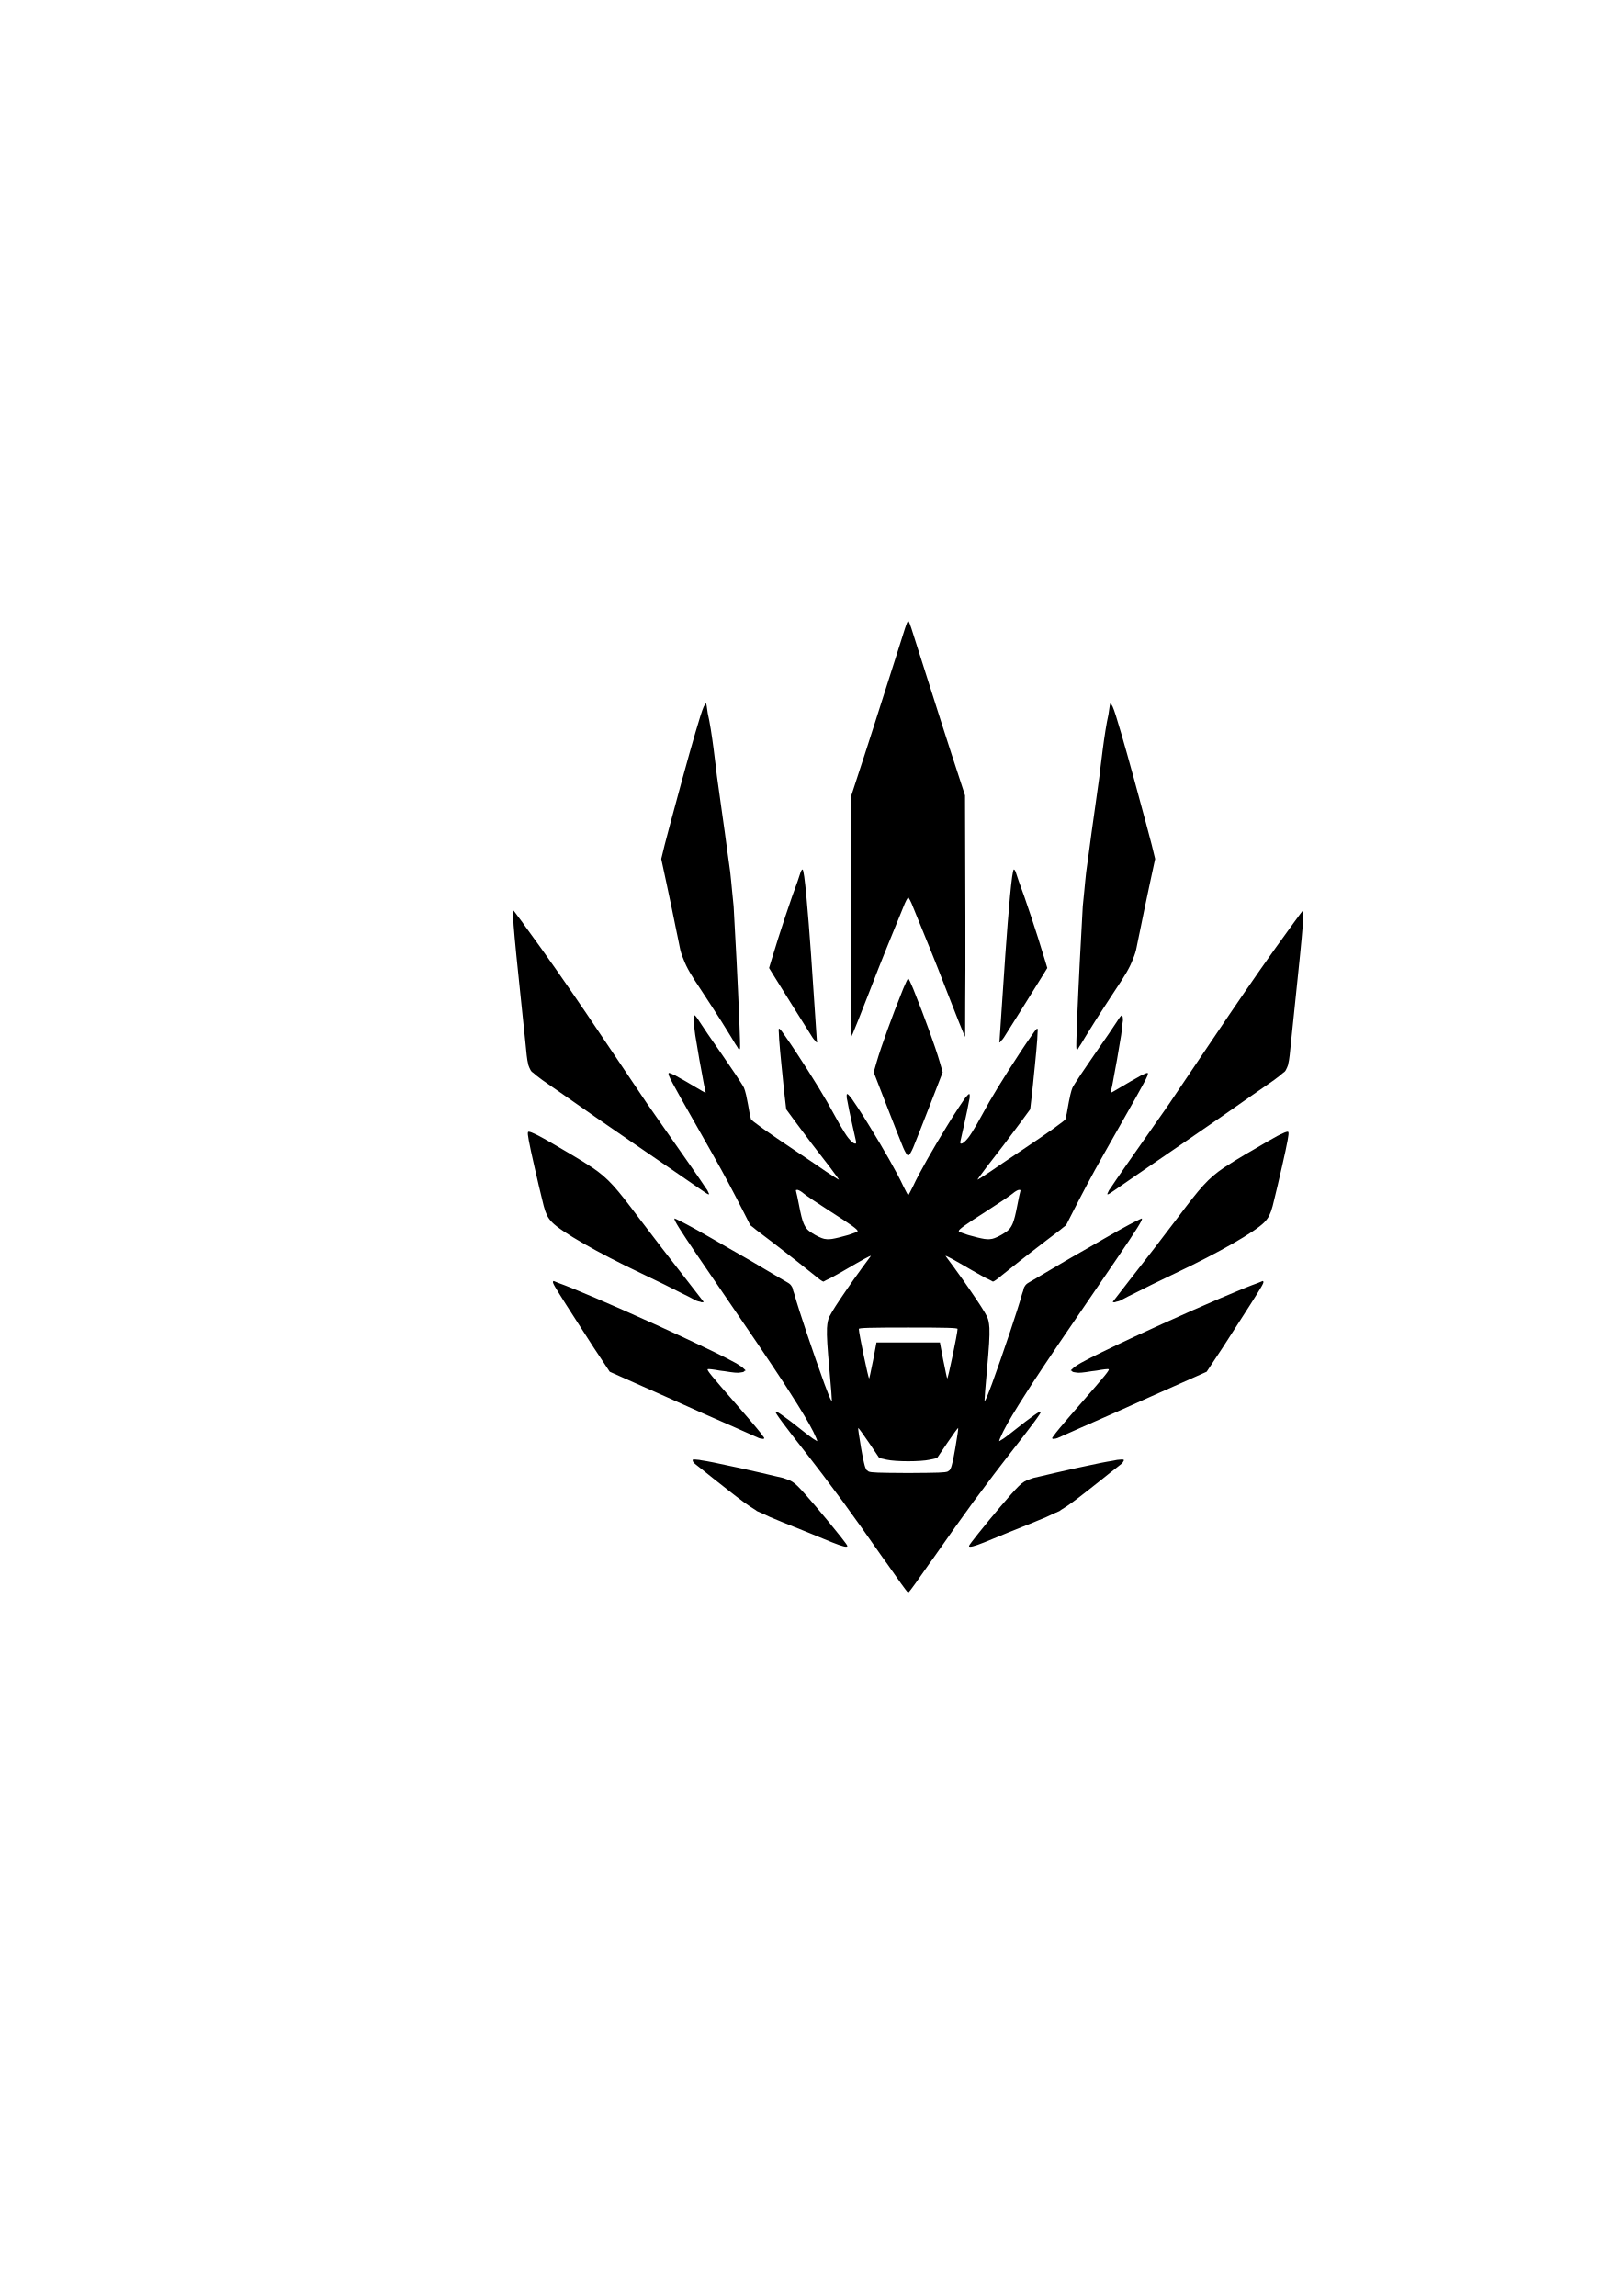
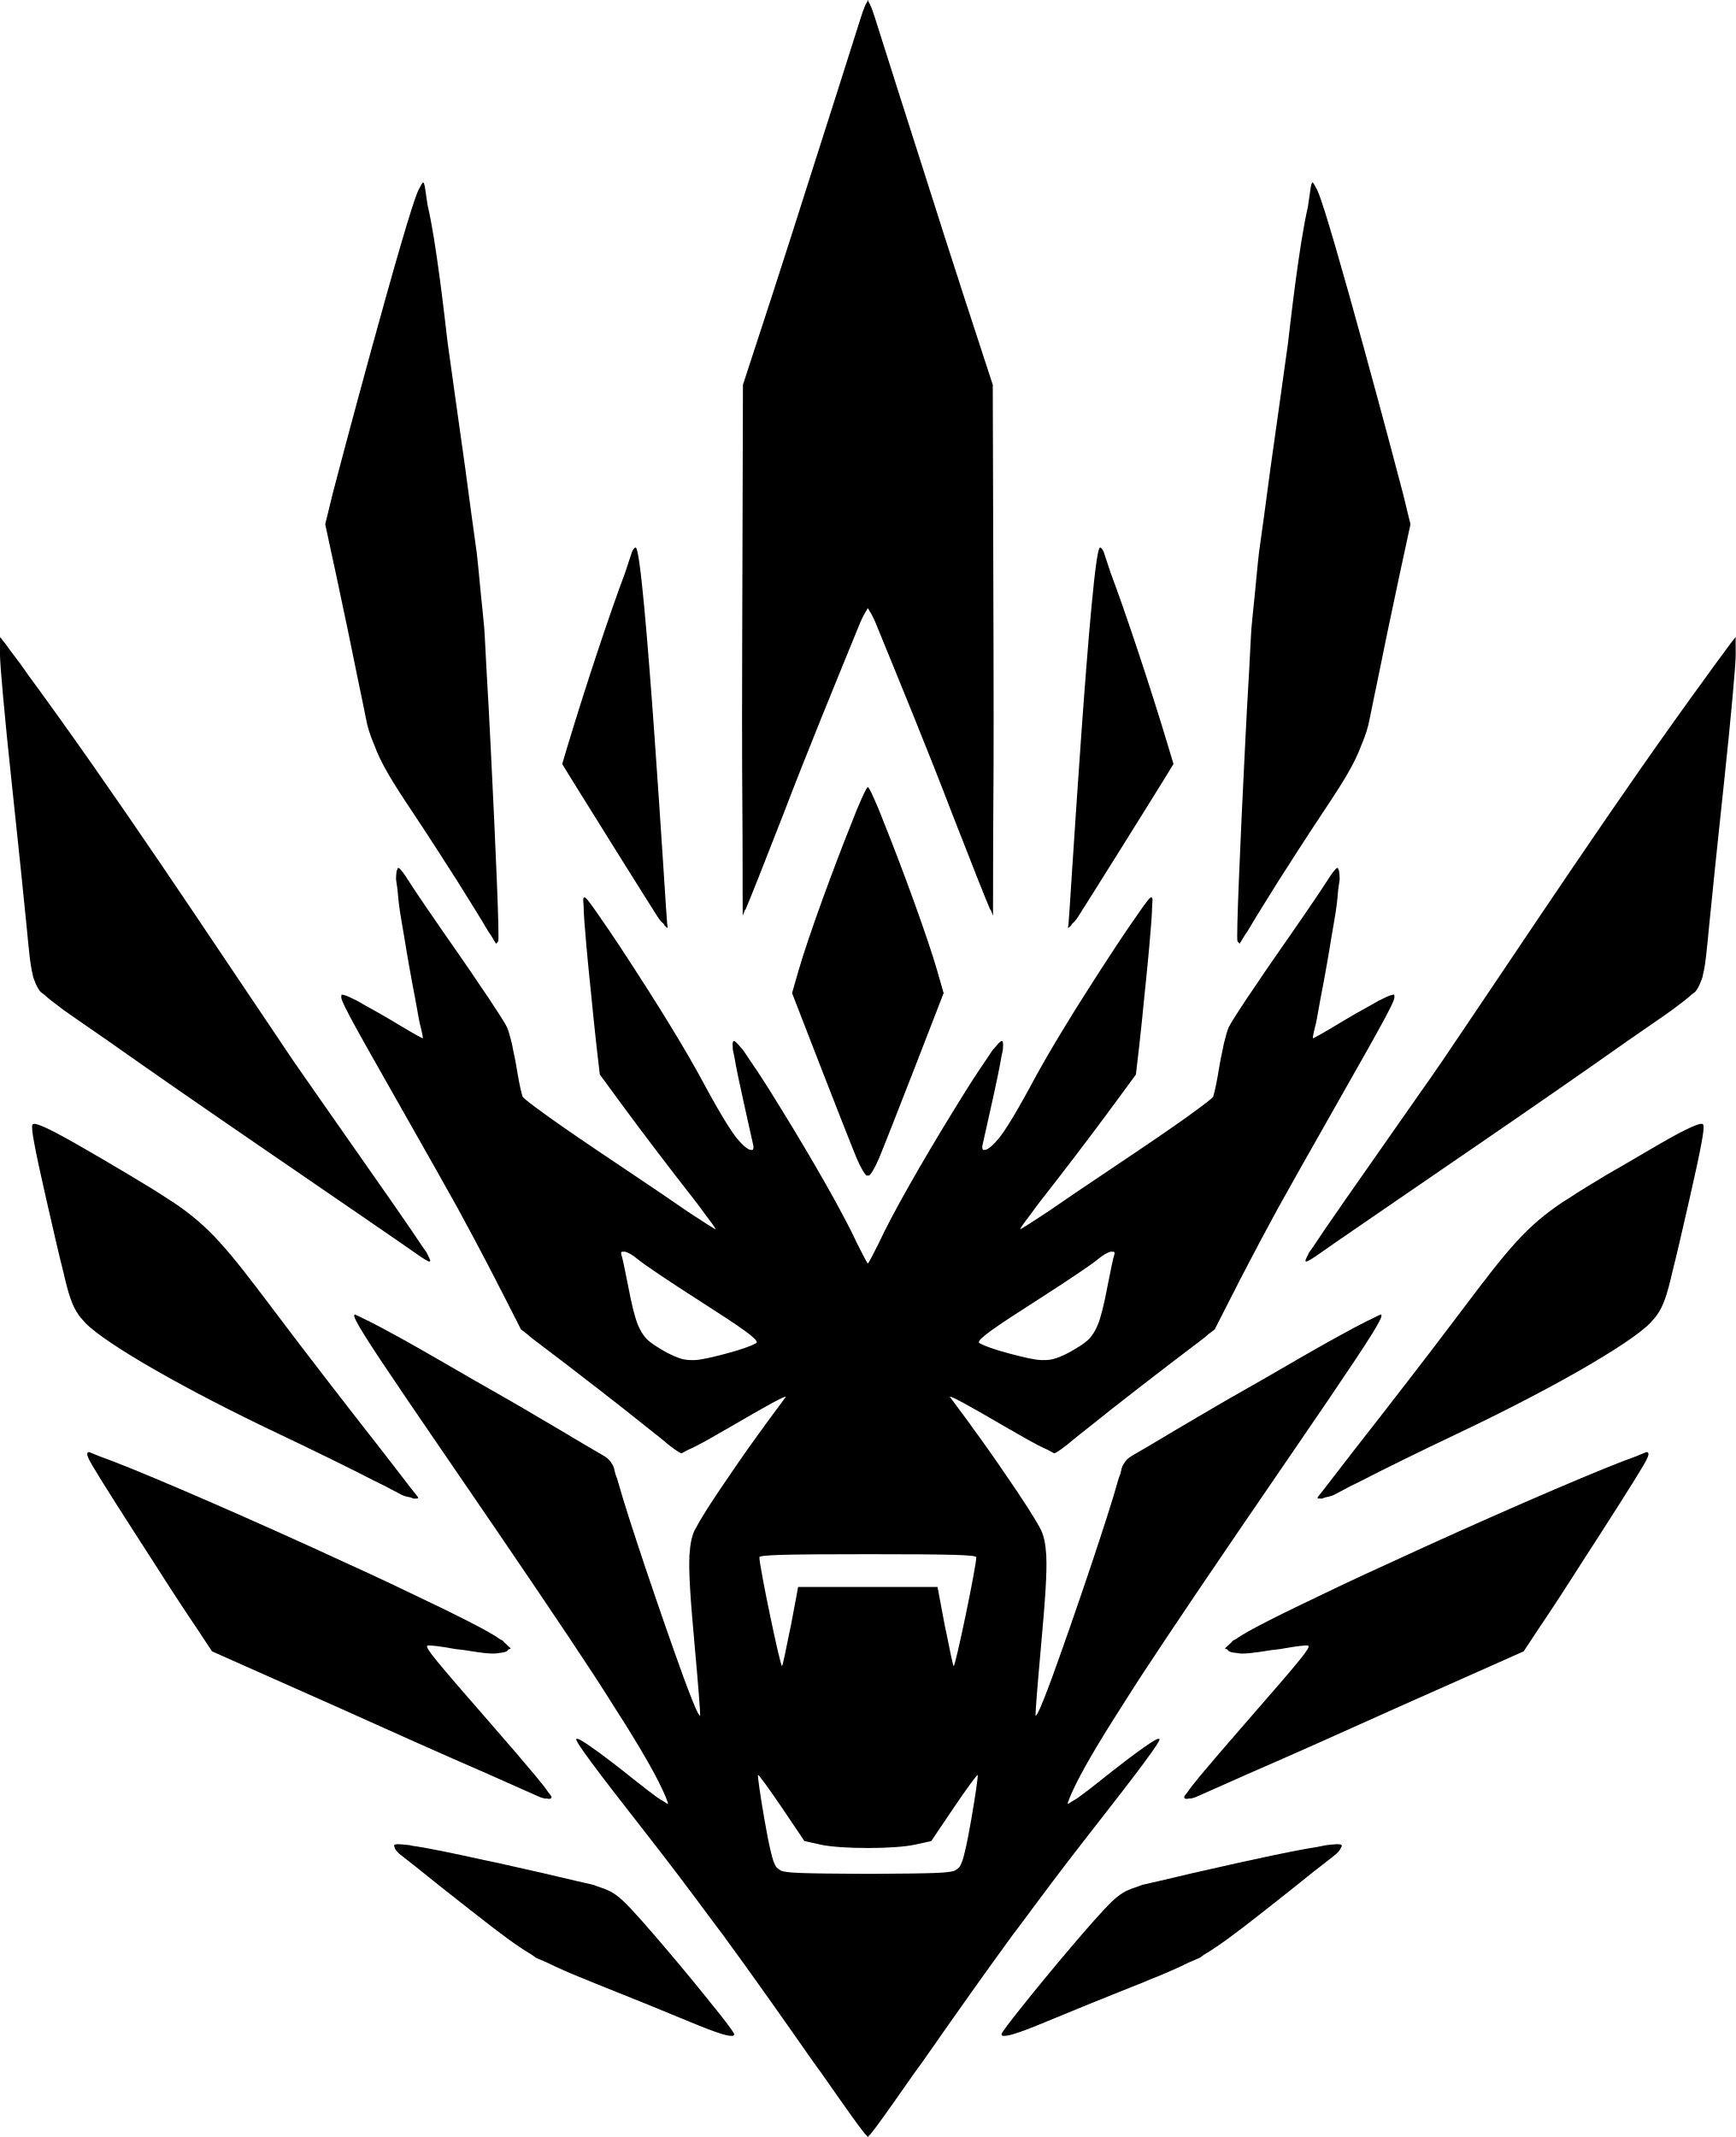
- <svg xmlns="http://www.w3.org/2000/svg" version="1.1" id="svg1" width="793.825" height="1122.807" viewBox="0 0 793.825 1122.807">
+ <svg xmlns="http://www.w3.org/2000/svg" version="1.1" id="svg1" width="386.233" height="475.509" viewBox="0 0 386.233 475.509">
  <defs id="defs1" />
-   <g id="g1">
+   <g id="g1" transform="translate(-250.941,-303.3783)">
    <path id="path1" style="fill:#000000" d="m 444.047,303.378 c -0.008,0 -0.134,0.399 -0.148,0.42 -0.262,0.321 -0.783,1.516 -1.365,3.369 -3.593,11.436 -6.832,21.456 -11.154,35.035 -2.946,9.241 -5.808,18.294 -8.789,27.422 l -6.326,19.369 -0.17,59.209 c -0.066,22.974 0.016,31.858 0.08,41.57 0.011,1.944 -0.003,6.641 0.016,8.072 0.019,1.219 -0.007,9.308 0.018,9.283 0.008,-0.008 0.493,-1.258 0.52,-1.314 0.036,-0.028 0.067,0.033 0.107,-0.049 0.457,-0.926 4.256,-10.498 8.443,-21.271 5.475,-14.319 11.323,-28.49 17.121,-42.68 0.666,-1.488 0.983,-2.019 1.252,-2.416 0.132,-0.181 0.331,-0.665 0.408,-0.678 0.077,0.013 0.275,0.497 0.406,0.678 0.269,0.397 0.586,0.928 1.252,2.416 5.798,14.19 11.646,28.36 17.121,42.68 4.187,10.773 7.989,20.345 8.445,21.271 0.04,0.08 0.07,0.02 0.105,0.049 0.027,0.057 0.511,1.306 0.52,1.314 0.025,0.025 -0.002,-8.067 0.018,-9.287 0.019,-1.41 0.005,-6.032 0.016,-7.939 0.065,-9.678 0.148,-18.654 0.082,-41.699 l -0.17,-59.209 -6.326,-19.369 c -2.97,-9.093 -5.821,-18.108 -8.758,-27.318 -4.332,-13.609 -7.584,-23.669 -11.188,-35.139 -0.582,-1.853 -1.103,-3.048 -1.365,-3.369 -0.014,-0.021 -0.14,-0.42 -0.148,-0.42 -0.001,0 -0.008,0.027 -0.01,0.027 -10e-4,-1.8e-4 -0.01,-0.027 -0.012,-0.027 z m -98.998,40.625 c -0.165,0.086 -0.463,0.66 -0.893,1.488 -0.019,0.032 -0.041,0.011 -0.061,0.049 -0.009,0.018 -0.035,0.107 -0.045,0.127 -0.004,0.007 -0.004,0.004 -0.008,0.012 -0.002,0.004 -0.017,0.058 -0.019,0.062 -2.648,5.504 -18.403,64.809 -19.053,67.477 l -1.316,5.406 -0.279,1.098 0.006,0.029 -0.07,0.289 2.586,11.984 c 1.422,6.592 3.689,17.493 5.037,24.223 0.095,0.473 0.156,0.698 0.246,1.143 0.294,1.481 1.11,5.36 1.209,5.926 0.327,1.875 0.943,3.715 1.797,5.742 1.573,4.247 3.818,7.935 8.863,15.475 1.995,2.981 3.657,5.586 5.469,8.369 3.038,4.688 5.518,8.604 7.312,11.543 1.061,1.74 2.494,3.996 3.139,5.15 0.464,0.832 0.877,1.423 1.275,1.986 0.292,0.469 1.029,1.762 1.061,1.762 0.091,0 0.316,-0.241 0.498,-0.535 0.32,-0.518 -0.625,-22.324 -1.656,-42.859 -0.283,-5.898 -0.621,-12.194 -0.91,-16.879 -0.176,-2.898 -0.385,-7.931 -0.535,-9.902 -0.139,-1.82 -0.477,-4.725 -0.734,-7.355 -0.007,-0.071 -0.017,-0.158 -0.023,-0.229 -0.327,-3.323 -0.591,-6.457 -0.926,-9.258 -0.116,-0.969 -0.921,-6.603 -1.189,-8.617 -0.79,-6.096 -1.921,-14.272 -3.121,-22.631 -0.936,-6.687 -1.2,-8.72 -2.174,-15.57 -0.506,-4.258 -2.474,-22.219 -4.465,-30.568 -0.079,-0.483 -0.556,-3.889 -0.586,-4.016 -0.158,-0.681 -0.248,-1.017 -0.434,-0.92 z m 198.018,0 c -0.185,-0.097 -0.275,0.239 -0.434,0.92 -0.033,0.143 -0.563,3.92 -0.658,4.508 -1.985,8.564 -3.944,26.286 -4.426,30.32 -0.932,6.559 -1.181,8.482 -2.08,14.898 -1.234,8.593 -2.384,16.909 -3.189,23.131 -0.265,1.99 -1.065,7.584 -1.18,8.545 -0.334,2.8 -0.599,5.934 -0.926,9.256 -0.007,0.071 -0.017,0.159 -0.023,0.23 -0.258,2.63 -0.596,5.535 -0.734,7.355 -0.149,1.96 -0.356,6.968 -0.531,9.846 -0.293,4.73 -0.636,11.08 -0.922,17.049 -1.029,20.506 -1.968,42.229 -1.648,42.746 0.182,0.294 0.405,0.535 0.496,0.535 0.031,0 0.771,-1.296 1.064,-1.768 0.398,-0.563 0.811,-1.151 1.273,-1.98 0.644,-1.155 2.078,-3.411 3.139,-5.15 1.801,-2.949 4.289,-6.88 7.34,-11.586 1.803,-2.77 3.455,-5.361 5.439,-8.326 5.045,-7.539 7.29,-11.226 8.863,-15.473 0.854,-2.028 1.469,-3.869 1.797,-5.744 0.099,-0.568 0.918,-4.457 1.213,-5.945 0.088,-0.437 0.149,-0.658 0.242,-1.123 1.348,-6.73 3.615,-17.631 5.037,-24.223 l 2.586,-11.984 -0.07,-0.289 0.006,-0.029 -0.279,-1.098 -1.316,-5.406 c -0.649,-2.664 -16.358,-61.791 -19.037,-67.432 -0.004,-0.008 -0.03,-0.101 -0.033,-0.107 -0.006,-0.012 -0.005,-0.007 -0.012,-0.019 -0.009,-0.019 -0.034,-0.102 -0.043,-0.119 -0.018,-0.036 -0.038,-0.016 -0.057,-0.047 -0.431,-0.831 -0.732,-1.404 -0.896,-1.49 z m -150.678,81.199 c -0.228,0 -0.593,0.442 -0.811,0.982 -0.124,0.308 -1.208,3.689 -1.561,4.701 -3.116,8.259 -8.638,24.715 -12.768,38.475 l -1.205,4.018 2.188,3.561 c 3.101,5.05 17.352,27.823 19.088,30.502 0.507,0.783 0.928,1.219 1.248,1.436 0.015,0.018 0.301,0.478 0.311,0.488 0.668,0.681 0.744,0.643 0.535,-0.279 -0.169,-0.749 -5.094,-83.883 -7.025,-83.883 z m 103.34,0 c -1.932,0 -6.856,83.133 -7.025,83.883 -0.208,0.922 -0.133,0.961 0.535,0.279 0.01,-0.01 0.295,-0.47 0.311,-0.488 0.321,-0.218 0.741,-0.653 1.248,-1.436 1.736,-2.679 15.987,-25.452 19.088,-30.502 l 2.186,-3.561 -1.205,-4.018 c -4.131,-13.765 -9.656,-30.233 -12.771,-38.488 -0.351,-1.008 -1.433,-4.38 -1.557,-4.688 -0.218,-0.54 -0.581,-0.982 -0.809,-0.982 z m -244.775,19.93 -0.008,2.971 -0.004,0.398 c -1e-5,10e-4 0.002,0.018 0.002,0.019 l -0.002,0.604 c -0.007,2.195 1.107,14.446 2.477,27.227 1.369,12.781 2.902,27.532 3.406,32.781 0.551,5.734 0.839,9.004 1.432,11.264 0.003,0.014 0.025,0.234 0.027,0.246 0.083,0.368 0.263,0.73 0.404,1.104 0.037,0.091 0.068,0.203 0.107,0.291 0.384,0.924 0.842,1.777 1.295,2.15 0.091,0.075 0.552,0.392 0.654,0.475 1.047,0.991 2.442,2.018 4.441,3.516 1.051,0.787 7.284,5.035 9.738,6.762 10.211,7.21 21.687,15.157 34.713,24.076 15.985,10.964 31.905,21.854 33.867,23.275 1.359,0.984 2.693,1.791 2.967,1.791 0.018,0 0.027,-0.006 0.045,-0.006 3e-5,0 0.008,0.006 0.008,0.006 10e-4,0 -0.001,-0.006 0,-0.006 0.282,0.006 0.169,-0.413 -0.336,-1.33 -0.118,-0.244 -0.182,-0.44 -0.348,-0.721 -0.281,-0.386 -0.552,-0.782 -0.832,-1.168 -2.451,-3.76 -8.39,-12.26 -23.699,-34.109 -2.361,-3.37 -2.993,-4.317 -5.178,-7.441 -19.501,-28.881 -38.64,-58.116 -59.09,-85.979 -0.942,-1.416 -2.344,-3.294 -3.699,-5.059 -0.427,-0.573 -0.839,-1.161 -1.268,-1.732 l -1.107,-1.404 v 0.018 z m 386.197,0 -1.109,1.404 c -0.455,0.607 -0.893,1.231 -1.346,1.84 -1.294,1.688 -2.634,3.604 -3.613,4.943 -20.409,27.929 -39.577,57.177 -59.141,86.051 -2.121,3.131 -2.792,4.036 -5.133,7.377 -15.338,21.89 -21.27,30.379 -23.711,34.127 -0.276,0.381 -0.544,0.77 -0.82,1.15 -0.165,0.28 -0.23,0.473 -0.348,0.717 -0.509,0.922 -0.619,1.34 -0.336,1.334 10e-4,4e-5 -0.001,0.006 0,0.006 2e-5,0 0.008,-0.006 0.008,-0.006 0.017,-3.3e-4 0.025,0.006 0.043,0.006 0.273,0 1.608,-0.807 2.967,-1.791 1.948,-1.411 17.779,-12.242 33.627,-23.111 13.118,-8.981 24.631,-16.951 34.936,-24.227 2.462,-1.732 8.705,-5.987 9.758,-6.775 1.999,-1.498 3.394,-2.527 4.441,-3.518 0.102,-0.082 0.562,-0.398 0.652,-0.473 0.453,-0.373 0.913,-1.228 1.297,-2.152 0.036,-0.081 0.063,-0.185 0.098,-0.27 0.145,-0.38 0.329,-0.749 0.414,-1.123 0.003,-0.013 0.024,-0.242 0.027,-0.256 0.59,-2.259 0.879,-5.529 1.43,-11.254 0.505,-5.249 2.037,-20.001 3.406,-32.781 1.369,-12.781 2.483,-25.032 2.477,-27.227 l -0.002,-0.604 c 0,-10e-4 0.002,-0.018 0.002,-0.019 l -0.004,-0.455 -0.008,-2.914 -0.012,0.016 z m -193.096,33.404 c -0.124,0 -0.417,0.496 -0.836,1.357 -0.294,0.598 -0.706,1.561 -1.113,2.51 -0.171,0.397 -0.297,0.659 -0.484,1.107 -0.306,0.735 -0.722,1.847 -1.066,2.705 -3.867,9.558 -9.758,25.605 -11.904,33.066 l -1.457,5.068 6.41,16.531 c 3.526,9.092 7.129,18.235 8.008,20.316 0.879,2.082 1.907,3.787 2.285,3.789 0.048,3e-4 0.111,-0.065 0.162,-0.082 0.051,0.017 0.113,0.082 0.16,0.082 0.378,-0.002 1.406,-1.707 2.285,-3.789 0.879,-2.082 4.484,-11.224 8.01,-20.316 l 6.41,-16.531 -1.459,-5.068 c -2.141,-7.443 -8.007,-23.422 -11.875,-32.99 -0.359,-0.895 -0.788,-2.042 -1.105,-2.805 -0.163,-0.389 -0.27,-0.611 -0.42,-0.961 -0.431,-1.008 -0.861,-2.007 -1.168,-2.633 -0.418,-0.862 -0.712,-1.357 -0.836,-1.357 -3.5e-4,0 -0.002,0.004 -0.002,0.004 -4.3e-4,-10e-6 -0.003,-0.004 -0.004,-0.004 z m -104.459,17.965 c -0.024,0 -0.029,0.07 -0.051,0.076 -0.005,-10e-4 -0.05,-0.07 -0.055,-0.07 -0.059,-6.9e-4 -0.101,0.245 -0.152,0.379 -0.051,0.111 -0.114,0.172 -0.145,0.359 -8.4e-4,0.005 -10e-4,0.016 -0.002,0.021 -0.075,0.456 -0.123,1.077 -0.123,1.764 0,0.211 0.284,1.852 0.326,2.287 0.133,1.436 0.217,2.685 0.541,4.871 0.214,1.445 0.645,3.785 0.959,5.684 0.428,2.686 0.602,3.635 1.07,6.346 0.556,3.147 0.855,4.683 1.344,7.23 0.345,1.772 0.853,4.93 1.07,5.762 0.44,1.687 0.719,3.07 0.658,3.209 -0.13,0.038 -2.501,-1.298 -5.396,-3.047 -3.318,-2.003 -5.41,-3.17 -7.385,-4.252 -0.534,-0.294 -1.43,-0.846 -1.879,-1.08 -0.315,-0.163 -0.485,-0.225 -0.756,-0.357 -0.646,-0.318 -1.292,-0.634 -1.697,-0.781 -0.052,-0.019 -0.053,1.9e-4 -0.102,-0.016 -0.441,-0.147 -0.804,-0.239 -0.9,-0.143 -0.006,0.006 0.006,0.035 0,0.041 -0.003,0.003 -0.022,-0.007 -0.025,-0.004 -0.018,0.018 0.042,0.147 0.029,0.174 -0.375,0.755 1.133,3.578 13.236,24.873 6.635,11.675 9.727,17.178 12.604,22.352 2.716,4.971 4.989,9.246 6.715,12.582 0.871,1.719 1.864,3.514 2.887,5.605 0.152,0.31 0.168,0.3 0.311,0.59 l 4.193,8.229 1.432,1.1 c 0.458,0.414 0.93,0.809 1.553,1.275 3.965,2.97 9.107,6.931 13.912,10.648 4.611,3.565 7.747,6.054 10.426,8.207 1.241,0.996 3.657,2.87 4.189,3.332 1.9,1.65 3.803,3 4.229,3 6.1e-4,0 0.011,-0.006 0.012,-0.006 10e-4,3e-5 0.008,0.006 0.01,0.006 0.054,0 1.127,-0.629 1.314,-0.709 1.173,-0.497 3.357,-1.593 6.672,-3.539 0.592,-0.348 1.067,-0.606 1.697,-0.973 0.161,-0.093 0.156,-0.077 0.318,-0.172 9.367,-5.458 12.841,-7.361 13.191,-7.176 l -4.359,5.889 c -0.209,0.282 -0.396,0.572 -0.605,0.857 -2.237,3.037 -4.513,6.241 -7.666,10.875 -0.017,0.025 -0.024,0.035 -0.041,0.06 -1.621,2.376 -3.103,4.545 -4.324,6.455 -0.151,0.232 -0.34,0.524 -0.48,0.742 -1.138,1.799 -1.976,3.215 -2.48,4.195 -0.082,0.158 -0.292,0.485 -0.354,0.617 -0.655,1.402 -0.978,3.028 -1.127,5.254 -0.009,0.132 -0.034,0.221 -0.043,0.359 -0.001,0.018 0.009,0.131 0.008,0.15 -0.17,3.649 0.192,9.291 1.246,20.855 0.728,7.984 1.176,13.868 1.15,14.686 -0.101,-0.035 -0.201,-0.099 -0.492,-0.604 -0.504,-0.874 -1.667,-3.811 -3.135,-7.762 -2.492,-6.823 -5.633,-15.884 -8.621,-24.752 -2.594,-7.761 -4.985,-15.127 -6.109,-19.229 -0.206,-0.75 -0.347,-0.948 -0.516,-1.482 -0.255,-1.027 -0.297,-1.616 -0.793,-2.287 -0.454,-0.81 -0.996,-1.274 -1.914,-1.818 -1.628,-0.967 -2.422,-1.4 -3.998,-2.332 -2.952,-1.784 -6.918,-4.117 -13.752,-8.129 -4.528,-2.658 -7.147,-4.088 -11.014,-6.316 -5.545,-3.198 -11.414,-6.616 -15.234,-8.738 -0.472,-0.261 -0.938,-0.521 -1.383,-0.766 -2.933,-1.617 -5.192,-2.823 -6.762,-3.602 -0.249,-0.125 -0.347,-0.158 -0.568,-0.266 -0.935,-0.446 -2.409,-1.223 -2.611,-1.223 -0.056,0 -0.026,0.108 -0.053,0.145 -10e-4,10e-4 -0.028,-0.013 -0.029,-0.012 -0.004,0.004 0.021,0.044 0.018,0.049 -0.065,0.161 0.035,0.534 0.455,1.33 1.345,2.712 6.466,10.406 19.854,29.926 7.873,11.48 14.333,20.949 19.818,29.053 0.325,0.48 0.637,0.939 0.957,1.414 4.948,7.319 8.901,13.25 12.25,18.359 1.332,2.036 2.18,3.395 3.268,5.092 5.403,8.409 8.952,14.333 11.182,18.744 0.103,0.201 0.14,0.305 0.236,0.496 1.033,2.095 1.855,4.044 1.777,4.32 -0.033,0.061 -0.712,-0.422 -1.107,-0.664 -0.367,-0.22 -0.515,-0.258 -1.172,-0.723 -1.287,-0.923 -2.983,-2.21 -4.854,-3.707 -4.335,-3.469 -7.605,-5.955 -9.859,-7.523 -2.026,-1.441 -3.111,-2.041 -3.369,-1.848 -0.003,0.003 -0.026,-0.013 -0.029,-0.01 -2.3e-4,2.3e-4 0.002,0.004 0.002,0.004 -0.002,0.002 -0.012,-0.006 -0.014,-0.004 -0.383,0.383 3.962,6.267 15.545,21.049 5.21,6.649 9.812,12.765 14.689,19.369 0.827,1.122 1.718,2.255 2.531,3.367 5.664,7.748 11.849,16.455 19.971,28.088 l 1.939,2.674 c 5.304,7.594 9.328,13.318 10.014,13.791 l 0.172,0.238 c 0.002,0 0.018,-0.021 0.019,-0.021 0.002,1.9e-4 0.016,0.021 0.018,0.021 l 0.172,-0.238 c 0.684,-0.472 4.694,-6.176 9.977,-13.738 l 1.979,-2.727 c 8.121,-11.632 14.303,-20.342 19.967,-28.09 0.818,-1.12 1.718,-2.259 2.551,-3.389 4.871,-6.595 9.468,-12.705 14.672,-19.346 11.582,-14.782 15.929,-20.666 15.547,-21.049 -0.002,-0.002 -0.014,0.006 -0.016,0.004 -2.3e-4,-2.4e-4 0.002,-0.004 0.002,-0.004 -0.003,-0.003 -0.029,0.015 -0.033,0.012 -0.262,-0.188 -1.347,0.41 -3.367,1.848 -2.255,1.569 -5.524,4.054 -9.857,7.521 -1.87,1.497 -3.565,2.785 -4.852,3.707 -0.64,0.453 -0.777,0.484 -1.143,0.705 -0.415,0.255 -1.103,0.741 -1.137,0.68 -0.077,-0.278 0.744,-2.228 1.779,-4.326 0.095,-0.188 0.133,-0.291 0.234,-0.488 2.249,-4.448 5.818,-10.406 11.305,-18.938 1.039,-1.62 1.836,-2.898 3.094,-4.822 3.4,-5.187 7.402,-11.195 12.457,-18.67 0.201,-0.297 0.395,-0.585 0.598,-0.885 5.519,-8.156 12.068,-17.751 20.021,-29.348 13.367,-19.491 18.495,-27.195 19.85,-29.918 0.426,-0.805 0.525,-1.176 0.459,-1.338 -0.004,-0.005 0.022,-0.045 0.018,-0.049 -10e-4,-10e-4 -0.028,0.013 -0.029,0.012 -0.027,-0.036 0.003,-0.145 -0.053,-0.145 -0.203,0 -1.676,0.776 -2.611,1.223 -0.221,0.108 -0.319,0.14 -0.568,0.266 -1.566,0.777 -3.816,1.979 -6.738,3.59 -0.46,0.253 -0.943,0.521 -1.432,0.791 -3.816,2.12 -9.678,5.534 -15.211,8.725 -3.867,2.228 -6.486,3.658 -11.014,6.316 -6.834,4.012 -10.8,6.345 -13.752,8.129 -1.576,0.932 -2.37,1.365 -3.998,2.332 -0.918,0.545 -1.46,1.01 -1.914,1.822 -0.493,0.668 -0.537,1.256 -0.789,2.275 -0.169,0.536 -0.311,0.736 -0.518,1.49 -1.093,3.99 -3.393,11.083 -5.9,18.602 -3.039,9.035 -6.281,18.394 -8.832,25.379 -1.468,3.951 -2.631,6.888 -3.135,7.762 -0.291,0.505 -0.391,0.569 -0.492,0.604 -0.025,-0.818 0.425,-6.702 1.152,-14.686 1.055,-11.573 1.415,-17.213 1.244,-20.861 -9.9e-4,-0.018 0.009,-0.127 0.008,-0.145 -0.008,-0.132 -0.032,-0.217 -0.041,-0.344 -0.148,-2.235 -0.471,-3.865 -1.127,-5.27 -0.444,-0.95 -1.515,-2.723 -2.836,-4.812 -0.14,-0.219 -0.33,-0.51 -0.48,-0.742 -1.223,-1.912 -2.707,-4.086 -4.33,-6.465 -0.015,-0.021 -0.021,-0.029 -0.035,-0.051 -3.141,-4.617 -5.412,-7.813 -7.641,-10.84 -0.218,-0.297 -0.412,-0.599 -0.629,-0.893 l -4.359,-5.889 c 0.357,-0.18 3.832,1.724 13.189,7.176 0.176,0.102 0.172,0.085 0.346,0.186 0.62,0.361 1.089,0.617 1.672,0.959 3.254,1.911 5.33,2.945 6.549,3.475 0.217,0.094 1.376,0.773 1.436,0.773 0.002,0 0.01,-0.006 0.012,-0.006 6.3e-4,10e-6 0.011,0.006 0.012,0.006 0.425,0 2.326,-1.35 4.227,-3 0.546,-0.474 3.01,-2.384 4.299,-3.418 2.662,-2.137 5.713,-4.557 10.232,-8.053 4.831,-3.739 10.008,-7.728 13.998,-10.717 0.633,-0.474 1.114,-0.875 1.578,-1.297 l 1.404,-1.078 4.135,-8.115 c 0.167,-0.341 0.19,-0.333 0.371,-0.703 1.032,-2.109 2.032,-3.919 2.91,-5.652 1.733,-3.349 4.003,-7.617 6.725,-12.598 2.875,-5.171 5.951,-10.647 12.568,-22.289 12.111,-21.309 13.615,-24.122 13.238,-24.875 -0.012,-0.026 0.048,-0.154 0.029,-0.172 -0.003,-0.003 -0.022,0.007 -0.025,0.004 -0.006,-0.006 0.006,-0.035 0,-0.041 -0.096,-0.096 -0.459,-0.004 -0.9,0.143 -0.048,0.016 -0.05,-0.003 -0.102,0.016 -0.381,0.138 -0.998,0.443 -1.592,0.732 -0.306,0.148 -0.513,0.226 -0.879,0.416 -0.375,0.196 -1.132,0.665 -1.566,0.902 -2.001,1.088 -4.23,2.337 -7.68,4.42 -2.896,1.749 -5.269,3.085 -5.398,3.047 -0.061,-0.139 0.218,-1.522 0.658,-3.209 0.213,-0.815 0.713,-3.924 1.049,-5.646 0.502,-2.609 0.815,-4.224 1.389,-7.475 0.453,-2.627 0.62,-3.535 1.035,-6.137 0.32,-1.929 0.755,-4.298 0.973,-5.764 0.329,-2.215 0.417,-3.489 0.549,-4.934 0.04,-0.418 0.316,-2.019 0.316,-2.225 0,-0.658 -0.05,-1.237 -0.119,-1.688 -0.032,-0.227 -0.095,-0.339 -0.154,-0.465 -0.051,-0.128 -0.09,-0.372 -0.148,-0.371 -0.005,6e-5 -0.047,0.069 -0.053,0.07 -0.022,-0.006 -0.027,-0.076 -0.051,-0.076 -0.282,0 -1.321,1.326 -2.309,2.947 -0.987,1.621 -6.067,9.054 -11.287,16.516 -1.814,2.592 -3.332,4.859 -4.879,7.154 -0.479,0.705 -1.16,1.683 -1.572,2.307 -2.17,3.266 -3.798,5.82 -4.119,6.545 -0.301,0.681 -0.683,1.984 -1.053,3.52 -0.116,0.427 -0.193,0.995 -0.289,1.443 -0.24,1.11 -0.494,2.229 -0.67,3.336 -0.482,3.032 -1.032,5.754 -1.311,6.654 -0.042,0.127 -0.095,0.378 -0.133,0.465 -0.175,0.355 -1.995,1.764 -4.822,3.803 -0.542,0.385 -0.582,0.439 -1.223,0.889 -3.614,2.567 -8.633,6.008 -14.76,10.1 -8.36,5.584 -12.446,8.392 -15.934,10.793 -3.488,2.302 -6.021,3.928 -6.207,3.926 0.03,-0.075 0.024,-0.107 0.088,-0.221 0.062,-0.228 1.264,-1.82 2.439,-3.371 0.665,-0.891 0.901,-1.285 1.883,-2.543 0.024,-0.031 0.022,-0.031 0.047,-0.062 5.28,-6.724 11.454,-14.816 16.637,-21.875 l 4.656,-6.342 0.744,-6.393 c 0.44,-3.783 0.803,-7.693 1.207,-11.678 0.114,-1.061 0.197,-1.907 0.307,-2.969 0.281,-2.863 0.505,-5.017 0.717,-7.441 0.4,-4.384 0.629,-7.554 0.639,-9.137 -2.2e-4,-0.16 0.09,-1.078 0.082,-1.166 -0.002,-0.024 -0.013,-0.018 -0.016,-0.041 -0.002,-0.024 0.012,-0.178 0.01,-0.199 -0.031,-0.271 -0.119,-0.391 -0.256,-0.404 -0.027,-0.011 -0.06,-0.02 -0.094,-0.016 -0.032,0.011 -0.107,0.104 -0.145,0.127 -0.381,0.171 -1.913,2.378 -3.393,4.539 -1.172,1.696 -2.013,2.85 -4.219,6.209 -8.79,13.383 -14.985,23.523 -19.033,31.148 -0.92,1.733 -1.798,3.245 -2.732,4.9 -1.621,2.803 -3.184,5.3 -4.143,6.498 -0.752,0.919 -1.471,1.674 -2.078,2.178 -0.035,0.028 -0.058,0.031 -0.092,0.057 -0.495,0.396 -0.861,0.54 -1.158,0.568 -0.155,0.007 -0.319,0.027 -0.4,-0.078 -0.015,-0.02 -0.034,-0.033 -0.047,-0.057 -0.105,-0.2 -0.128,-0.523 -0.019,-1.014 0.153,-0.695 0.929,-4.17 1.725,-7.721 1.364,-6.088 2.07,-9.513 2.471,-11.906 0.045,-0.215 0.275,-1.273 0.295,-1.373 0.057,-0.281 0.043,-0.52 0.055,-0.779 0.065,-0.836 -0.008,-1.289 -0.234,-1.316 -0.002,-10e-4 -0.002,-0.009 -0.004,-0.01 -0.003,-0.002 -0.011,0.009 -0.014,0.008 -0.101,-0.004 -0.255,0.09 -0.408,0.209 -0.267,0.218 -0.626,0.604 -1.094,1.191 -0.174,0.211 -0.246,0.232 -0.445,0.484 -0.373,0.472 -1.16,1.737 -1.664,2.455 -0.438,0.63 -0.879,1.282 -1.375,2.025 -1.757,2.639 -3.723,5.746 -6.062,9.596 -6.391,10.381 -13.417,22.622 -16.377,29.092 -1.079,2.142 -2.22,4.383 -2.395,4.457 -0.174,-0.073 -1.312,-2.307 -2.381,-4.426 -2.948,-6.453 -9.976,-18.702 -16.371,-29.092 -2.335,-3.842 -4.299,-6.946 -6.057,-9.588 -0.515,-0.772 -0.974,-1.451 -1.426,-2.102 -0.495,-0.704 -1.273,-1.953 -1.641,-2.418 -0.2,-0.252 -0.271,-0.274 -0.445,-0.484 -0.471,-0.591 -0.828,-0.977 -1.096,-1.193 -0.153,-0.118 -0.306,-0.211 -0.406,-0.207 -0.003,10e-4 -0.011,-0.009 -0.014,-0.008 -0.002,10e-4 -0.002,0.009 -0.004,0.01 -0.225,0.028 -0.297,0.468 -0.234,1.295 0.011,0.265 -0.004,0.512 0.055,0.801 0.021,0.102 0.256,1.183 0.303,1.406 0.403,2.397 1.108,5.814 2.465,11.873 0.795,3.551 1.571,7.026 1.725,7.721 0.108,0.491 0.086,0.813 -0.019,1.014 -0.013,0.024 -0.032,0.037 -0.047,0.057 -0.082,0.106 -0.246,0.086 -0.402,0.078 -0.298,-0.028 -0.664,-0.172 -1.158,-0.568 -0.034,-0.026 -0.057,-0.029 -0.092,-0.057 -0.607,-0.503 -1.326,-1.259 -2.078,-2.178 -0.96,-1.2 -2.526,-3.703 -4.148,-6.512 -0.932,-1.653 -1.807,-3.159 -2.725,-4.887 -4.048,-7.626 -10.243,-17.765 -19.033,-31.148 -2.206,-3.358 -3.046,-4.513 -4.219,-6.209 -1.48,-2.162 -3.011,-4.368 -3.393,-4.539 -0.037,-0.023 -0.113,-0.116 -0.145,-0.127 -0.034,-0.004 -0.069,0.005 -0.096,0.016 -0.136,0.015 -0.223,0.134 -0.254,0.404 -0.002,0.021 0.012,0.172 0.01,0.195 -0.003,0.025 -0.015,0.018 -0.018,0.045 -0.009,0.095 0.087,1.081 0.088,1.26 0.016,1.613 0.239,4.717 0.635,9.049 0.209,2.399 0.43,4.525 0.707,7.355 0.115,1.115 0.202,2.003 0.322,3.117 0.402,3.963 0.764,7.849 1.201,11.609 l 0.742,6.393 4.656,6.342 c 5.103,6.951 11.155,14.876 16.383,21.541 0.087,0.111 0.168,0.223 0.254,0.334 1.061,1.358 1.323,1.79 2.02,2.727 1.105,1.465 2.288,3.025 2.35,3.246 0.065,0.116 0.057,0.148 0.088,0.225 -0.187,0.002 -2.718,-1.624 -6.205,-3.926 -3.488,-2.401 -7.573,-5.209 -15.934,-10.793 -6.126,-4.092 -11.146,-7.533 -14.76,-10.1 -0.634,-0.445 -0.673,-0.497 -1.211,-0.879 -2.836,-2.045 -4.659,-3.457 -4.834,-3.812 -0.038,-0.088 -0.092,-0.339 -0.135,-0.467 -0.279,-0.902 -0.829,-3.621 -1.311,-6.652 -0.169,-1.065 -0.415,-2.136 -0.645,-3.207 -0.104,-0.495 -0.189,-1.114 -0.316,-1.582 -0.369,-1.531 -0.748,-2.83 -1.049,-3.51 -0.32,-0.725 -1.946,-3.271 -4.111,-6.531 -0.431,-0.653 -1.142,-1.672 -1.646,-2.414 -1.531,-2.271 -3.023,-4.503 -4.812,-7.061 -5.22,-7.462 -10.3,-14.895 -11.287,-16.516 -0.987,-1.621 -2.026,-2.947 -2.309,-2.947 z m -80.959,56.938 c -0.217,8.7e-4 -0.365,0.057 -0.465,0.156 -0.008,0.008 10e-4,0.079 -0.006,0.09 -0.205,0.303 -0.049,1.701 0.385,4.018 0.493,2.699 1.375,6.802 2.725,12.701 1.651,7.217 2.812,12.298 3.791,16.129 1.124,4.945 1.982,7.49 3.369,9.418 0.328,0.498 0.702,0.906 1.082,1.297 0.144,0.157 0.243,0.318 0.398,0.479 4.606,4.735 22.359,14.911 43.33,24.838 7.262,3.438 16.672,8.059 20.91,10.27 0.854,0.446 1.525,0.743 2.334,1.145 0.569,0.288 3.735,1.989 3.93,2.074 0.662,0.288 1.313,0.404 1.943,0.539 0.15,0.042 0.613,0.262 0.686,0.262 0.067,0 0.079,-0.028 0.135,-0.033 0.009,3.4e-4 0.034,0.011 0.043,0.012 0.968,0.02 0.99,-0.072 0.221,-0.961 -0.552,-0.638 -5.176,-6.723 -7.143,-9.223 -8.271,-10.574 -16.704,-21.438 -24.195,-31.398 -10.772,-14.323 -14.505,-18.871 -22.617,-24.359 -0.003,-0.002 -0.008,-0.006 -0.012,-0.008 -0.214,-0.144 -0.575,-0.346 -0.795,-0.492 -2.544,-1.689 -5.376,-3.434 -9.113,-5.654 -8.153,-4.842 -13.056,-7.67 -16.236,-9.338 -0.415,-0.218 -0.759,-0.379 -1.111,-0.555 -0.865,-0.429 -1.662,-0.802 -2.197,-0.998 -0.554,-0.205 -1.108,-0.407 -1.391,-0.406 z m 370.842,0 c -0.005,-2e-5 -0.018,0.008 -0.023,0.008 -0.287,-1.4e-4 -0.851,0.206 -1.412,0.414 -0.466,0.176 -1.15,0.497 -1.854,0.84 -0.481,0.234 -1.016,0.492 -1.627,0.814 -2.53,1.341 -7.162,4.049 -12.516,7.205 -1.483,0.874 -1.749,0.974 -3.504,2.016 -3.599,2.138 -6.294,3.811 -8.775,5.445 -0.324,0.213 -0.838,0.503 -1.148,0.713 -8.11,5.487 -11.843,10.034 -22.613,24.355 -7.483,9.95 -15.908,20.802 -24.17,31.365 -1.977,2.514 -6.612,8.616 -7.166,9.256 -0.769,0.889 -0.749,0.981 0.219,0.961 0.009,-1.9e-4 0.034,-0.011 0.043,-0.012 0.056,0.005 0.068,0.033 0.135,0.033 0.072,0 0.535,-0.218 0.684,-0.26 0.631,-0.135 1.285,-0.253 1.947,-0.541 0.196,-0.085 3.38,-1.797 3.955,-2.088 0.801,-0.397 1.462,-0.691 2.307,-1.131 4.238,-2.211 13.648,-6.832 20.91,-10.27 20.971,-9.927 38.724,-20.103 43.33,-24.838 0.151,-0.156 0.247,-0.312 0.387,-0.465 0.386,-0.395 0.765,-0.811 1.098,-1.316 1.384,-1.926 2.243,-4.47 3.365,-9.406 0.979,-3.831 2.141,-8.915 3.793,-16.135 1.35,-5.899 2.23,-10.002 2.723,-12.701 0.434,-2.317 0.59,-3.714 0.385,-4.018 -0.007,-0.011 0.002,-0.082 -0.006,-0.09 -0.1,-0.1 -0.248,-0.155 -0.465,-0.156 z M 390.047,581.894 c 0.721,0.192 1.793,0.805 2.924,1.766 1.182,1.004 6.895,4.855 12.695,8.561 10.756,6.871 13.684,8.982 13.684,9.857 0,0.254 -1.884,1.018 -4.201,1.746 -0.315,0.099 -0.567,0.162 -0.898,0.262 -2.499,0.733 -5.736,1.53 -7.42,1.789 -1.124,0.173 -1.773,0.16 -2.475,0.133 -0.463,-0.026 -0.922,-0.078 -1.383,-0.182 -0.738,-0.187 -1.442,-0.417 -2.637,-0.982 -1.311,-0.62 -2.252,-1.19 -3.182,-1.781 -0.58,-0.358 -1.098,-0.715 -1.549,-1.07 -0.273,-0.234 -0.569,-0.454 -0.809,-0.711 -0.762,-0.819 -1.351,-1.815 -1.873,-3.033 -0.759,-1.879 -1.377,-4.393 -2.203,-8.707 -0.637,-3.327 -1.302,-6.421 -1.477,-6.877 -0.14,-0.364 -0.117,-0.603 0.029,-0.729 0.081,-0.067 0.272,-0.022 0.42,-0.023 0.123,-0.002 0.191,-0.06 0.354,-0.018 z m 108.023,0 c 0.162,-0.042 0.229,0.016 0.352,0.018 0.148,7.8e-4 0.339,-0.043 0.42,0.023 0.146,0.126 0.169,0.364 0.029,0.729 -0.175,0.456 -0.838,3.55 -1.475,6.877 -0.825,4.306 -1.442,6.817 -2.199,8.695 -0.523,1.224 -1.114,2.223 -1.879,3.045 -0.238,0.255 -0.532,0.474 -0.803,0.707 -0.454,0.359 -0.978,0.718 -1.564,1.08 -0.927,0.589 -1.864,1.158 -3.17,1.775 -1.194,0.565 -1.897,0.793 -2.635,0.98 -0.465,0.105 -0.927,0.158 -1.395,0.184 -0.7,0.026 -1.347,0.039 -2.467,-0.133 -1.684,-0.259 -4.919,-1.057 -7.418,-1.789 -0.332,-0.099 -0.583,-0.162 -0.898,-0.262 -2.317,-0.728 -4.203,-1.492 -4.203,-1.746 0,-0.876 2.929,-2.986 13.686,-9.857 5.8,-3.705 11.513,-7.557 12.695,-8.561 1.131,-0.96 2.203,-1.574 2.924,-1.766 z m -227.363,44.553 c -0.126,0.049 -0.197,0.13 -0.258,0.217 -0.003,0.003 -0.072,-0.025 -0.074,-0.021 -9.1e-4,10e-4 0.032,0.055 0.031,0.057 -0.19,0.365 0.111,1.094 1.053,2.717 1.814,3.126 7.739,12.412 13.646,21.535 3.761,5.916 6.867,10.666 9.342,14.314 l 3.67,5.553 7.424,3.307 c 13.691,6.098 10.763,4.777 19.971,8.875 11.855,5.351 24.323,10.915 33.975,15.1 1.356,0.598 11.458,5.101 11.582,5.148 0.731,0.28 1.302,0.381 1.689,0.324 0.011,10e-4 0.207,0.088 0.215,0.088 0.626,0 0.837,-0.254 0.582,-0.701 -0.073,-0.128 -0.555,-0.691 -0.678,-0.871 -0.398,-0.641 -1.43,-1.949 -2.842,-3.65 -2.228,-2.682 -5.453,-6.449 -10.455,-12.182 -12.037,-13.794 -14.01,-16.219 -13.553,-16.676 3.6e-4,-3.2e-4 0.005,3.3e-4 0.006,0 0.21,-0.2 2.811,0.093 5.793,0.654 0.955,0.18 1.543,0.173 2.418,0.307 4.066,0.677 6.501,0.959 7.736,0.648 0.898,-0.082 1.605,-0.228 1.881,-0.504 0.081,-0.081 0.107,-0.168 0.148,-0.252 l 0.604,-0.262 -1.424,-1.303 c -0.147,-0.152 -0.162,-0.232 -0.355,-0.412 -0.206,-0.119 -0.536,-0.281 -0.748,-0.402 -2.142,-1.637 -10.064,-5.578 -19.945,-10.27 -5.732,-2.78 -11.859,-5.561 -18.137,-8.441 -1.383,-0.627 -2.46,-1.139 -3.859,-1.77 -20.487,-9.314 -40.434,-17.851 -47.113,-20.174 -0.555,-0.212 -1.849,-0.778 -2.324,-0.953 z m 346.703,0 c -0.475,0.174 -1.768,0.739 -2.322,0.951 -6.671,2.319 -26.61,10.854 -47.098,20.168 -1.451,0.653 -2.565,1.184 -3.998,1.834 -6.198,2.845 -12.25,5.589 -17.916,8.336 -9.914,4.706 -17.869,8.665 -20.029,10.311 -0.217,0.124 -0.555,0.288 -0.766,0.41 -0.196,0.182 -0.211,0.265 -0.359,0.418 l -1.418,1.297 0.604,0.262 c 0.041,0.084 0.068,0.171 0.148,0.252 0.276,0.276 0.982,0.422 1.881,0.504 1.234,0.31 3.667,0.029 7.725,-0.646 0.878,-0.134 1.47,-0.128 2.43,-0.309 2.982,-0.562 5.581,-0.855 5.791,-0.654 3.3e-4,3.2e-4 0.006,-3.1e-4 0.006,0 0.457,0.457 -1.514,2.882 -13.551,16.676 -5.002,5.732 -8.229,9.5 -10.457,12.182 -1.418,1.708 -2.447,3.016 -2.844,3.656 -0.122,0.179 -0.601,0.738 -0.674,0.865 -0.255,0.447 -0.044,0.701 0.582,0.701 0.008,0 0.204,-0.087 0.215,-0.088 0.388,0.057 0.957,-0.044 1.688,-0.324 0.122,-0.047 10.064,-4.478 11.373,-5.055 9.674,-4.192 22.28,-9.819 34.217,-15.207 9.2,-4.094 6.27,-2.773 19.939,-8.861 l 7.422,-3.307 3.613,-5.467 c 2.486,-3.66 5.634,-8.478 9.443,-14.471 5.893,-9.101 11.792,-18.347 13.602,-21.465 0.942,-1.623 1.243,-2.354 1.053,-2.719 -6.6e-4,-0.002 0.032,-0.053 0.031,-0.055 -0.002,-0.003 -0.069,0.022 -0.072,0.019 -0.061,-0.088 -0.131,-0.166 -0.258,-0.215 z m -173.352,22.758 c 18.625,10e-4 24.133,0.156 24.133,0.688 0,2.047 -4.697,24.585 -5.043,24.195 -0.175,-0.197 -0.887,-3.692 -1.543,-6.988 -0.187,-0.948 -0.235,-1 -0.43,-2.035 l -1.15,-6.115 -0.453,-2.447 h -0.008 -15.502 -0.008 -15.504 -0.008 l -0.422,2.283 -1.182,6.279 c -0.205,1.09 -0.255,1.151 -0.451,2.143 -0.644,3.22 -1.35,6.687 -1.521,6.881 -0.346,0.389 -5.043,-22.148 -5.043,-24.195 0,-0.531 5.51,-0.686 24.135,-0.688 z m -24.447,49.102 c 0.179,-0.05 2.492,3.115 5.256,7.205 l 3.707,5.488 1.359,2.029 0.014,0.004 0.004,0.004 3.541,0.785 c 2.298,0.51 6.431,0.764 10.564,0.764 h 0.002 c 4.133,8.4e-4 8.266,-0.254 10.564,-0.764 l 3.541,-0.785 0.002,-0.004 0.018,-0.004 1.51,-2.256 3.555,-5.262 c 2.763,-4.089 5.074,-7.248 5.256,-7.201 0.113,0.236 -0.508,4.575 -1.424,9.873 -0.583,3.371 -1.003,5.434 -1.4,7.086 -0.276,1.23 -0.445,1.71 -0.627,2.279 -0.231,0.628 -0.466,1.103 -0.711,1.385 -0.282,0.257 -0.589,0.467 -0.939,0.676 -1.317,0.555 -4.841,0.635 -18.158,0.721 -0.44,-10e-4 -0.739,0.006 -1.186,0.004 -0.448,0.002 -0.747,-0.005 -1.188,-0.004 -13.298,-0.085 -16.833,-0.164 -18.154,-0.717 -0.353,-0.21 -0.662,-0.423 -0.945,-0.682 -0.243,-0.281 -0.476,-0.753 -0.705,-1.377 -0.183,-0.573 -0.354,-1.055 -0.633,-2.301 -0.396,-1.652 -0.815,-3.707 -1.396,-7.07 -0.916,-5.3 -1.54,-9.644 -1.426,-9.877 z m -80.695,15.475 c -0.326,0.076 -0.332,0.312 -0.162,0.648 0.009,0.338 0.364,0.812 1.047,1.439 0.373,0.342 2.705,2.103 3.59,2.822 2.775,2.268 6.552,5.258 12.764,10.129 6.061,4.753 9.583,7.415 13.078,9.486 0.114,0.073 0.801,0.604 0.879,0.648 0.333,0.191 1.871,0.791 2.488,1.088 2.469,1.227 5.28,2.465 9.135,3.99 0.249,0.099 0.348,0.162 0.596,0.26 0.837,0.329 2.223,0.896 3.232,1.297 5.671,2.26 12.632,5.068 16.945,6.879 6.592,2.768 9.946,3.96 11.195,3.918 0.418,0.018 0.607,-0.092 0.607,-0.324 0,-0.003 -0.033,-0.045 -0.033,-0.049 0.002,-0.017 0.019,-0.023 0.019,-0.041 0,-0.259 -1.229,-1.927 -3.096,-4.303 -0.327,-0.417 -0.831,-1.021 -1.197,-1.48 -5.974,-7.545 -16.522,-20.067 -19.953,-23.4 -1.016,-0.987 -1.792,-1.654 -2.779,-2.25 -0.683,-0.442 -1.723,-0.853 -2.621,-1.152 -0.231,-0.077 -0.442,-0.168 -0.703,-0.248 -0.423,-0.124 -0.619,-0.267 -1.141,-0.4 -0.822,-0.21 -2.762,-0.617 -3.805,-0.869 -3.784,-0.924 -8.724,-2.055 -17.184,-3.945 -0.423,-0.095 -0.555,-0.112 -0.965,-0.203 -1.029,-0.223 -1.346,-0.282 -2.35,-0.496 -7.171,-1.575 -12.645,-2.708 -15.625,-3.109 -0.118,-0.016 -0.852,-0.179 -0.938,-0.188 -1.41,-0.133 -2.501,-0.269 -3.025,-0.146 z m 210.285,0 c -0.525,-0.122 -1.616,0.013 -3.025,0.146 -0.197,0.019 -1.795,0.372 -2.16,0.43 -3.172,0.477 -7.994,1.435 -15.137,3.012 -0.58,0.124 -0.794,0.17 -1.381,0.297 -0.479,0.106 -0.704,0.147 -1.201,0.258 -8.432,1.884 -13.367,3.014 -17.15,3.938 -1.053,0.255 -3.008,0.665 -3.836,0.877 -0.52,0.133 -0.715,0.275 -1.137,0.398 -0.267,0.082 -0.483,0.175 -0.719,0.254 -0.891,0.298 -1.925,0.706 -2.604,1.145 -0.991,0.597 -1.769,1.265 -2.787,2.254 -3.39,3.294 -13.698,15.526 -19.711,23.102 -2.572,3.218 -4.535,5.769 -4.535,6.082 0,0.019 0.02,0.025 0.021,0.043 -2.7e-4,0.003 -0.033,0.044 -0.033,0.047 0,0.233 0.189,0.343 0.609,0.324 1.253,0.039 4.609,-1.154 11.191,-3.918 4.313,-1.811 11.274,-4.619 16.945,-6.879 1.01,-0.401 2.395,-0.968 3.232,-1.297 0.248,-0.098 0.346,-0.161 0.596,-0.26 3.858,-1.527 6.67,-2.766 9.141,-3.994 0.616,-0.296 2.15,-0.894 2.482,-1.084 0.076,-0.043 0.748,-0.562 0.859,-0.633 3.502,-2.074 7.024,-4.74 13.098,-9.502 5.605,-4.395 8.186,-6.471 10.957,-8.709 1.64,-1.306 4.837,-3.728 5.396,-4.242 0.555,-0.51 0.825,-0.889 0.945,-1.209 0.379,-0.517 0.345,-0.785 -0.059,-0.879 z" />
  </g>
</svg>
